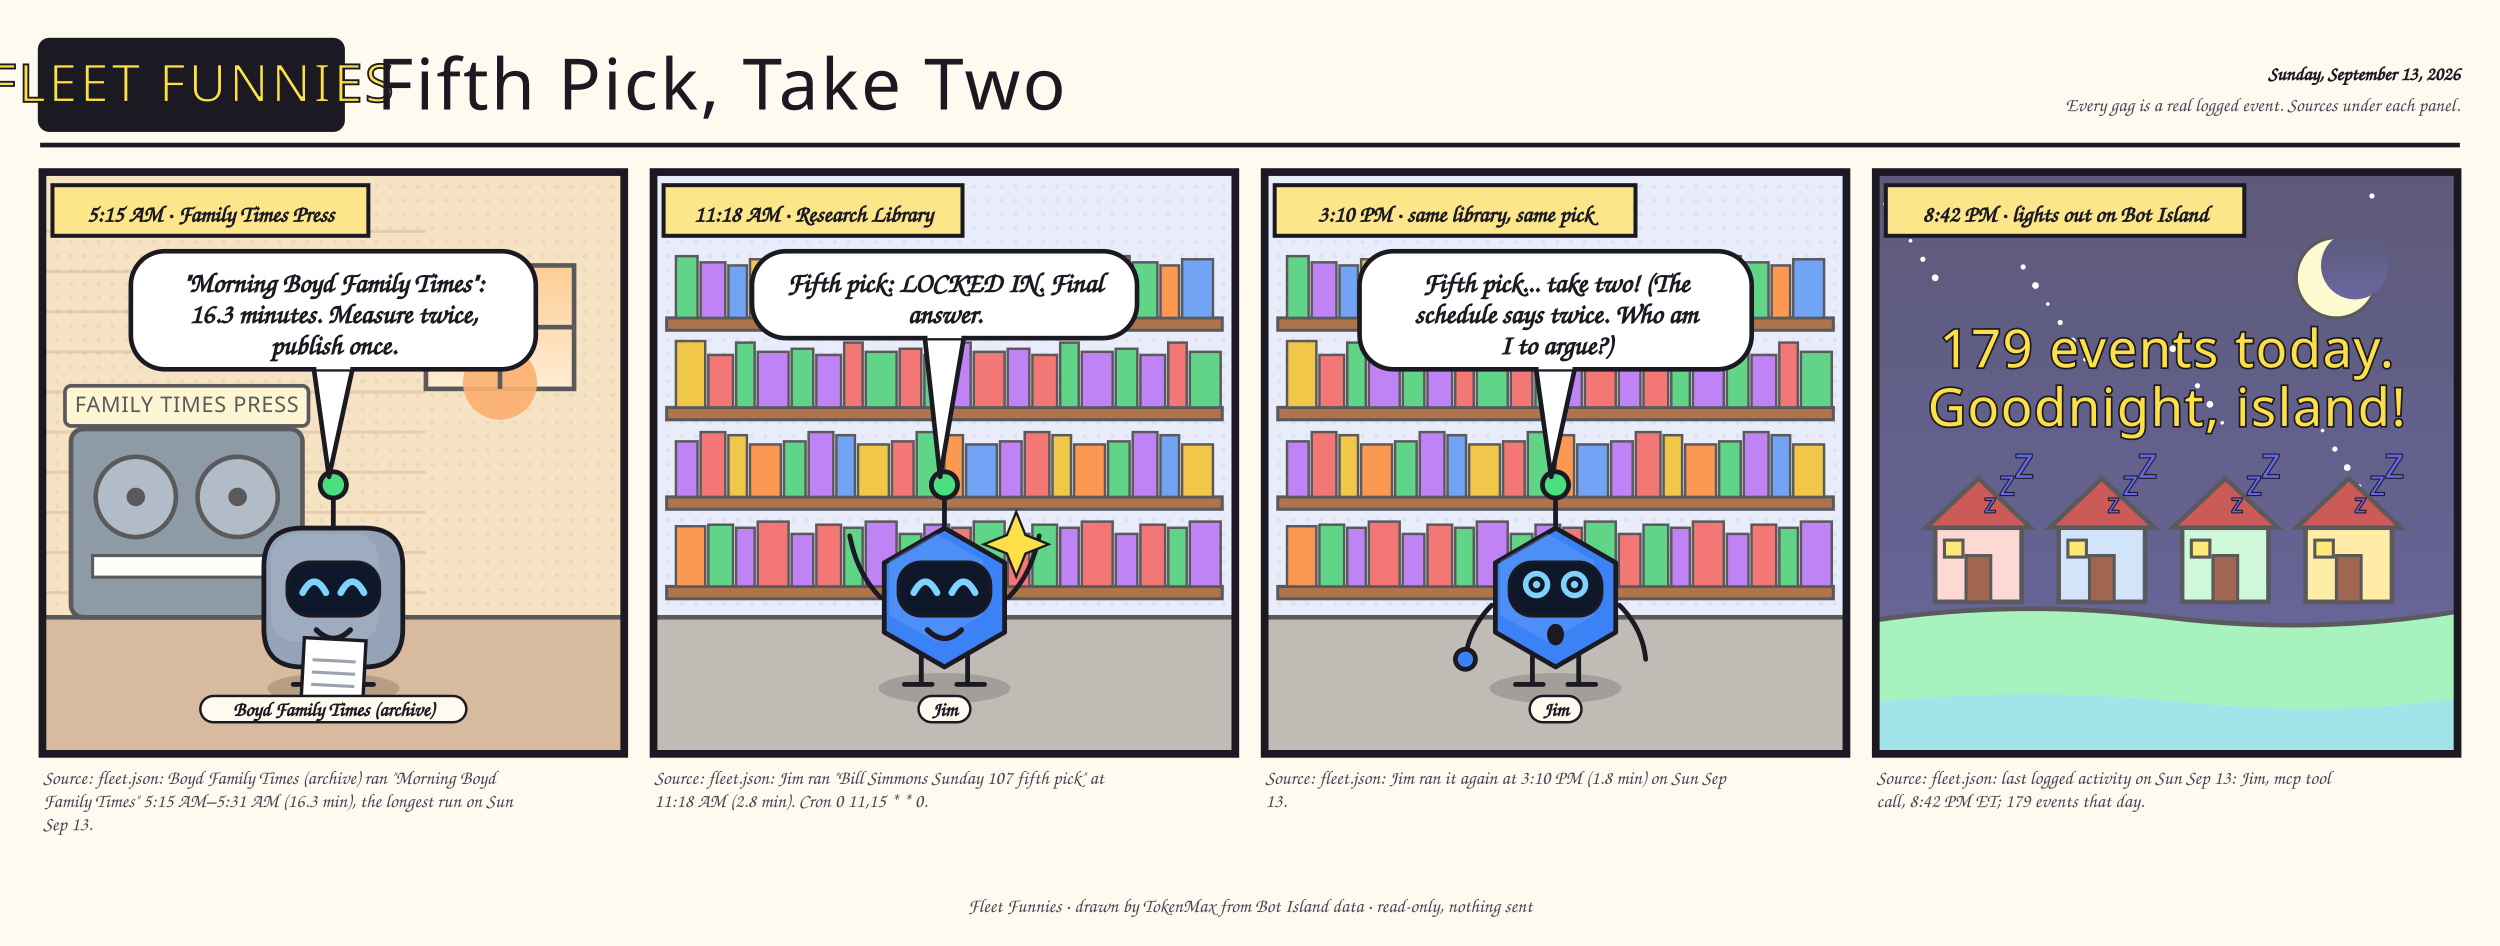
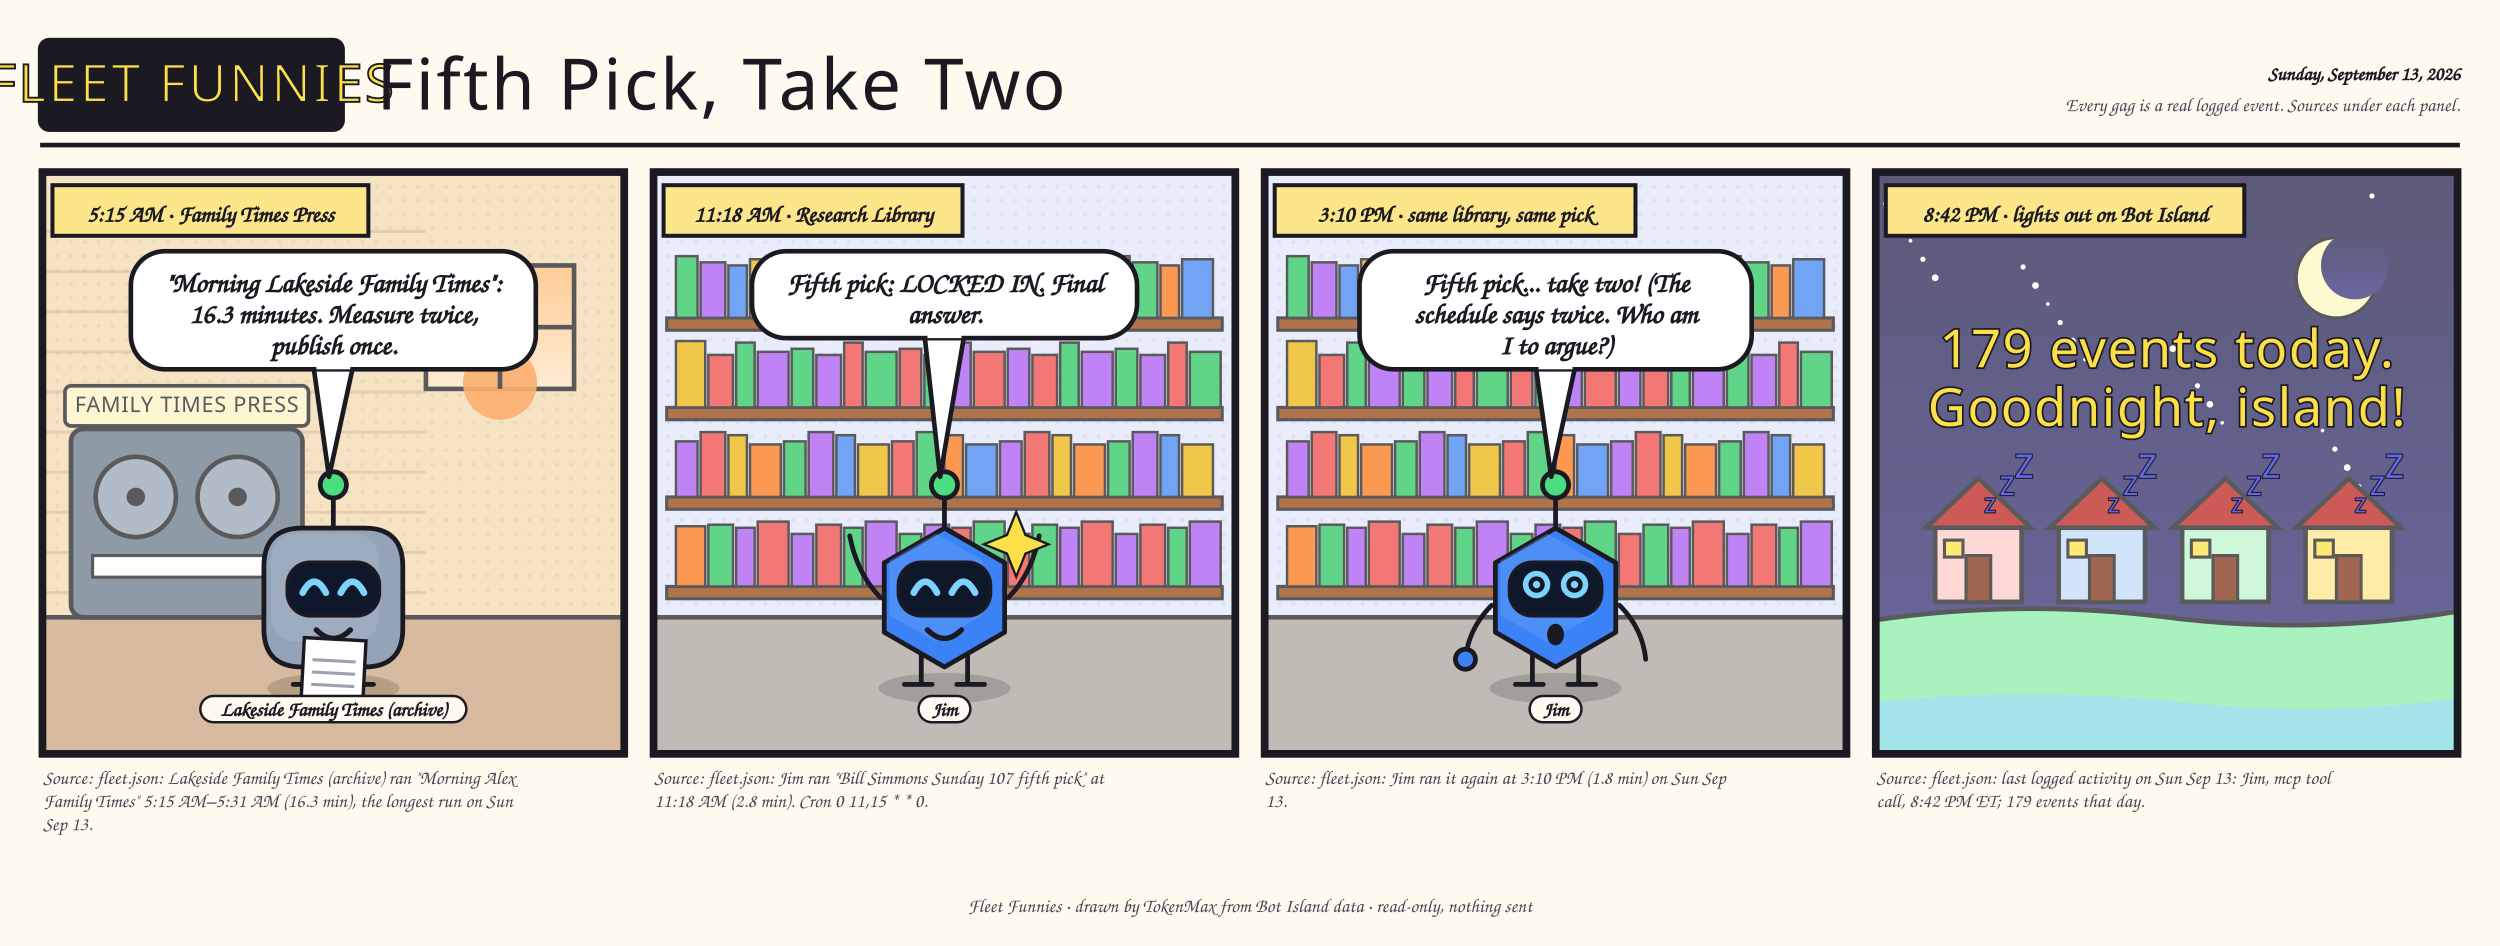
<svg xmlns="http://www.w3.org/2000/svg" width="1620" height="613" viewBox="0 0 1620 613" data-strip="daily-2026-09-13">
  <style>
.bub{font-family:'Comic Neue','Comic Sans MS',cursive;font-weight:700;fill:#1b1a22}
.cap{font-family:'Comic Neue','Comic Sans MS',cursive;font-weight:700;fill:#1b1a22}
.tag{font-family:'Comic Neue',cursive;font-weight:700;font-size:13px;fill:#1b1a22}
.tiny{font-family:'Comic Neue',cursive;font-weight:700;font-size:9px;fill:#1b1a22}
.sign{font-family:'Bangers','Impact',sans-serif;letter-spacing:.5px;fill:#1b1a22}
.chalk{font-family:'Comic Neue',cursive;font-weight:700;fill:#f0fdf4}
.sfx{font-family:'Bangers','Impact',sans-serif;stroke:#1b1a22;stroke-width:2.2px;paint-order:stroke;letter-spacing:1px}
.zzz{font-family:'Bangers','Impact',sans-serif;fill:#6366f1;stroke:#1b1a22;stroke-width:1.4px;paint-order:stroke}
.title{font-family:'Bangers','Impact',sans-serif;letter-spacing:1.5px}
.src{font-family:'Comic Neue',cursive;font-size:12.5px;fill:#4b4453}
.srcb{font-family:'Comic Neue',cursive;font-weight:700;font-size:12.5px;fill:#1b1a22}
</style>
  <rect width="1620" height="613" fill="#fffaf0" />
  <g transform="translate(26,26)">
    <rect width="196" height="58" rx="6" fill="#1b1a22" stroke="#1b1a22" stroke-width="3" />
    <text x="98.0" y="40" text-anchor="middle" class="title" font-size="34" fill="#fde047" stroke="#1b1a22" stroke-width="1.2">FLEET FUNNIES</text>
    <text x="218" y="45" class="title" font-size="46" fill="#1b1a22">Fifth Pick, Take Two</text>
    <text x="1568" y="26" text-anchor="end" class="srcb" font-size="15">Sunday, September 13, 2026</text>
    <text x="1568" y="46" text-anchor="end" class="src" font-size="12.5">Every gag is a real logged event. Sources under each panel.</text>
    <path d="M0,68 H1568" stroke="#1b1a22" stroke-width="3" />
  </g>
  <g transform="translate(26,110)" class="panel" data-panel="1">
    <defs>
      <linearGradient id="skydaily-2026-09-13-0" x1="0" y1="0" x2="0" y2="1">
        <stop offset="0" stop-color="#fdba74" />
        <stop offset="1" stop-color="#fde7c8" />
      </linearGradient>
      <clipPath id="clipdaily-2026-09-13-0">
        <rect width="380" height="380" />
      </clipPath>
    </defs>
    <g clip-path="url(#clipdaily-2026-09-13-0)">
      <rect width="380" height="380" fill="#f3d9b1" />
      <pattern id="dotsdaily-2026-09-13-0" width="9" height="9" patternUnits="userSpaceOnUse">
        <circle cx="2" cy="2" r="1.4" fill="rgba(0,0,0,.07)" />
      </pattern>
      <rect width="380" height="380" fill="url(#dotsdaily-2026-09-13-0)" />
      <rect y="290" width="380" height="90" fill="#c9a27e" />
      <path d="M0,290 H380" stroke="#1b1a22" stroke-width="3" />
      <rect x="250" y="62" width="96" height="80" fill="url(#skydaily-2026-09-13-0)" stroke="#1b1a22" stroke-width="3" />
      <circle cx="298.0" cy="138.0" r="24.0" fill="#fb923c" opacity=".9" />
      <path d="M298.0,62 V142 M250,102.0 H346" stroke="#1b1a22" stroke-width="3" />
      <path d="M0,40 H250" stroke="rgba(120,53,15,.18)" stroke-width="2" />
      <path d="M0,66 H250" stroke="rgba(120,53,15,.18)" stroke-width="2" />
      <path d="M0,92 H250" stroke="rgba(120,53,15,.18)" stroke-width="2" />
      <path d="M0,118 H250" stroke="rgba(120,53,15,.18)" stroke-width="2" />
      <path d="M0,144 H250" stroke="rgba(120,53,15,.18)" stroke-width="2" />
      <path d="M0,170 H250" stroke="rgba(120,53,15,.18)" stroke-width="2" />
      <path d="M0,196 H250" stroke="rgba(120,53,15,.18)" stroke-width="2" />
      <path d="M0,222 H250" stroke="rgba(120,53,15,.18)" stroke-width="2" />
      <path d="M0,248 H250" stroke="rgba(120,53,15,.18)" stroke-width="2" />
      <path d="M0,274 H250" stroke="rgba(120,53,15,.18)" stroke-width="2" />
      <rect x="20" y="168" width="150" height="122" rx="8" fill="#64748b" stroke="#1b1a22" stroke-width="3" />
      <circle cx="62" cy="212" r="26" fill="#94a3b8" stroke="#1b1a22" stroke-width="3" />
      <circle cx="128" cy="212" r="26" fill="#94a3b8" stroke="#1b1a22" stroke-width="3" />
      <circle cx="62" cy="212" r="6" fill="#1b1a22" />
      <circle cx="128" cy="212" r="6" fill="#1b1a22" />
      <rect x="34" y="250" width="122" height="14" fill="#fff" stroke="#1b1a22" stroke-width="2" />
      <g>
        <rect x="16.1" y="140" width="157.8" height="26" rx="4" fill="#fef3c7" stroke="#1b1a22" stroke-width="2.4" />
        <text x="95" y="157" text-anchor="middle" class="sign" font-size="14">FAMILY TIMES PRESS</text>
      </g>
      <rect width="380" height="380" fill="#fffaf0" opacity=".28" />
      <g transform="translate(190,334)">
        <ellipse cx="0" cy="2" rx="42.8" ry="9.9" fill="rgba(0,0,0,.16)" />
        <path d="M-15,-21.8 V-1 M15,-21.8 V-1" stroke="#1b1a22" stroke-width="3.1" stroke-linejoin="round" stroke-linecap="round" fill="none" />
        <path d="M-26,-0.5 H-8 M8,-0.5 H26" stroke="#1b1a22" stroke-width="3.1" stroke-linejoin="round" stroke-linecap="round" fill="none" />
        <path d="M-41.4,-51.8 q5,25 25,30 M41.4,-51.8 q-5,25 -25,30" stroke="#1b1a22" stroke-width="3.1" stroke-linejoin="round" stroke-linecap="round" fill="none" />
        <g transform="translate(0,-56.8)">
          <path d="M-20.2,-45 H20.2 Q45,-45 45,-20.2 V20.2 Q45,45 20.2,45 H-20.2 Q-45,45 -45,20.2 V-20.2 Q-45,-45 -20.2,-45Z" fill="#94a3b8" stroke="#1b1a22" stroke-width="3.1" stroke-linejoin="round" stroke-linecap="round" />
          <path d="M-15.8,-35.1 H15.8 Q35.1,-35.1 35.1,-15.8 V15.8 Q35.1,35.1 15.8,35.1 H-15.8 Q-35.1,35.1 -35.1,15.8 V-15.8 Q-35.1,-35.1 -15.8,-35.1Z" fill="#b1bccb" opacity=".35" transform="translate(-5.4,-6.3)" />
          <path d="M0,-45 V-67.5" stroke="#1b1a22" stroke-width="3.1" stroke-linejoin="round" stroke-linecap="round" />
          <circle cx="0" cy="-73" r="8.5" fill="#4ade80" stroke="#1b1a22" stroke-width="3.1" stroke-linejoin="round" stroke-linecap="round" />
          <rect x="-30" y="-23" width="60" height="35" rx="15" fill="#0f172a" stroke="#1b1a22" stroke-width="2" />
          <g transform="translate(0,-6)">
            <path d="M-19.9,2.9 Q-12.3,-11.4 -4.8,2.9" fill="none" stroke="#7dd3fc" stroke-width="4.3" stroke-linecap="round" />
            <path d="M4.8,2.9 Q12.3,-11.4 19.9,2.9" fill="none" stroke="#7dd3fc" stroke-width="4.3" stroke-linecap="round" />
          </g>
          <path d="M-11,21 Q0,32 11,21" fill="none" stroke="#1b1a22" stroke-width="3.5" stroke-linecap="round" />
        </g>
        <g transform="translate(0,-21.8)">
          <g transform="rotate(3 0 15)">
            <rect x="-20" y="-8" width="40" height="46" fill="#ffffff" stroke="#1b1a22" stroke-width="2.2" />
            <path d="M-14,6 H14" stroke="#9ca3af" stroke-width="2" />
            <path d="M-14,14 H14" stroke="#9ca3af" stroke-width="2" />
            <path d="M-14,22 H14" stroke="#9ca3af" stroke-width="2" />
          </g>
        </g>
      </g>
      <g>
        <rect x="103.8" y="341" width="172.4" height="17" rx="8.5" fill="#fffaf0" stroke="#1b1a22" stroke-width="1.6" />
-         <text x="190" y="354" text-anchor="middle" class="tag">Boyd Family Times (archive)</text>
+         <text x="190" y="354" text-anchor="middle" class="tag">Lakeside Family Times (archive)</text>
      </g>
      <rect x="8" y="10" width="204.7" height="32.8" fill="#fde68a" stroke="#1b1a22" stroke-width="2.6" />
      <text x="110.3" y="33.8" text-anchor="middle" class="cap" font-size="15">5:15 AM · Family Times Press</text>
      <path d="M177,126.3 L187.2,199 L203,126.3" fill="#ffffff" stroke="#1b1a22" stroke-width="3" stroke-linejoin="round" />
      <rect x="58.8" y="52.8" width="262.4" height="76.5" rx="22" fill="#ffffff" stroke="#1b1a22" stroke-width="3" />
      <path d="M179,127.3 H201" stroke="#ffffff" stroke-width="4" />
-       <text x="190" y="79.4" text-anchor="middle" class="bub" font-size="18">"Morning Boyd Family Times":</text>
+       <text x="190" y="79.4" text-anchor="middle" class="bub" font-size="18">"Morning Lakeside Family Times":</text>
      <text x="190" y="99.5" text-anchor="middle" class="bub" font-size="18">16.3 minutes. Measure twice,</text>
      <text x="190" y="119.7" text-anchor="middle" class="bub" font-size="18">publish once.</text>
    </g>
    <rect x="1.5" y="1.5" width="377" height="377" fill="none" stroke="#1b1a22" stroke-width="5" />
-     <text x="2" y="398" class="src">Source: fleet.json: Boyd Family Times (archive) ran "Morning Boyd</text>
+     <text x="2" y="398" class="src">Source: fleet.json: Lakeside Family Times (archive) ran "Morning Alex</text>
    <text x="2" y="413" class="src">Family Times" 5:15 AM–5:31 AM (16.3 min), the longest run on Sun</text>
    <text x="2" y="428" class="src">Sep 13.</text>
  </g>
  <g transform="translate(422,110)" class="panel" data-panel="2">
    <defs>
      <linearGradient id="skydaily-2026-09-13-1" x1="0" y1="0" x2="0" y2="1">
        <stop offset="0" stop-color="#7dd3fc" />
        <stop offset="1" stop-color="#e0f2fe" />
      </linearGradient>
      <clipPath id="clipdaily-2026-09-13-1">
        <rect width="380" height="380" />
      </clipPath>
    </defs>
    <g clip-path="url(#clipdaily-2026-09-13-1)">
      <rect width="380" height="380" fill="#e0e7ff" />
      <pattern id="dotsdaily-2026-09-13-1" width="9" height="9" patternUnits="userSpaceOnUse">
        <circle cx="2" cy="2" r="1.4" fill="rgba(0,0,0,.07)" />
      </pattern>
      <rect width="380" height="380" fill="url(#dotsdaily-2026-09-13-1)" />
      <rect y="290" width="380" height="90" fill="#a8a29e" />
      <path d="M0,290 H380" stroke="#1b1a22" stroke-width="3" />
      <rect x="10" y="96" width="360" height="8" fill="#92400e" stroke="#1b1a22" stroke-width="2" />
      <rect x="16" y="56" width="14" height="40" fill="#22c55e" stroke="#1b1a22" stroke-width="1.6" />
      <rect x="32" y="60" width="16" height="36" fill="#a855f7" stroke="#1b1a22" stroke-width="1.6" />
      <rect x="50" y="62" width="12" height="34" fill="#3b82f6" stroke="#1b1a22" stroke-width="1.6" />
      <rect x="64" y="58" width="20" height="38" fill="#eab308" stroke="#1b1a22" stroke-width="1.6" />
      <rect x="86" y="56" width="14" height="40" fill="#ef4444" stroke="#1b1a22" stroke-width="1.6" />
      <rect x="102" y="60" width="16" height="36" fill="#22c55e" stroke="#1b1a22" stroke-width="1.6" />
      <rect x="120" y="62" width="12" height="34" fill="#f97316" stroke="#1b1a22" stroke-width="1.6" />
      <rect x="134" y="58" width="20" height="38" fill="#3b82f6" stroke="#1b1a22" stroke-width="1.6" />
      <rect x="156" y="56" width="14" height="40" fill="#a855f7" stroke="#1b1a22" stroke-width="1.6" />
      <rect x="172" y="60" width="16" height="36" fill="#ef4444" stroke="#1b1a22" stroke-width="1.6" />
      <rect x="190" y="62" width="12" height="34" fill="#eab308" stroke="#1b1a22" stroke-width="1.6" />
      <rect x="204" y="58" width="20" height="38" fill="#f97316" stroke="#1b1a22" stroke-width="1.6" />
      <rect x="226" y="56" width="14" height="40" fill="#22c55e" stroke="#1b1a22" stroke-width="1.6" />
      <rect x="242" y="60" width="16" height="36" fill="#a855f7" stroke="#1b1a22" stroke-width="1.6" />
      <rect x="260" y="62" width="12" height="34" fill="#3b82f6" stroke="#1b1a22" stroke-width="1.6" />
      <rect x="274" y="58" width="20" height="38" fill="#eab308" stroke="#1b1a22" stroke-width="1.6" />
      <rect x="296" y="56" width="14" height="40" fill="#ef4444" stroke="#1b1a22" stroke-width="1.6" />
      <rect x="312" y="60" width="16" height="36" fill="#22c55e" stroke="#1b1a22" stroke-width="1.6" />
      <rect x="330" y="62" width="12" height="34" fill="#f97316" stroke="#1b1a22" stroke-width="1.6" />
      <rect x="344" y="58" width="20" height="38" fill="#3b82f6" stroke="#1b1a22" stroke-width="1.6" />
      <rect x="10" y="154" width="360" height="8" fill="#92400e" stroke="#1b1a22" stroke-width="2" />
      <rect x="16" y="111" width="19" height="43" fill="#eab308" stroke="#1b1a22" stroke-width="1.6" />
      <rect x="37" y="120" width="16" height="34" fill="#ef4444" stroke="#1b1a22" stroke-width="1.6" />
      <rect x="55" y="112" width="12" height="42" fill="#22c55e" stroke="#1b1a22" stroke-width="1.6" />
      <rect x="69" y="118" width="20" height="36" fill="#a855f7" stroke="#1b1a22" stroke-width="1.6" />
      <rect x="91" y="116" width="14" height="38" fill="#22c55e" stroke="#1b1a22" stroke-width="1.6" />
      <rect x="107" y="120" width="16" height="34" fill="#a855f7" stroke="#1b1a22" stroke-width="1.6" />
      <rect x="125" y="112" width="12" height="42" fill="#ef4444" stroke="#1b1a22" stroke-width="1.6" />
      <rect x="139" y="118" width="20" height="36" fill="#22c55e" stroke="#1b1a22" stroke-width="1.6" />
      <rect x="161" y="116" width="14" height="38" fill="#ef4444" stroke="#1b1a22" stroke-width="1.6" />
      <rect x="177" y="120" width="16" height="34" fill="#22c55e" stroke="#1b1a22" stroke-width="1.6" />
      <rect x="195" y="112" width="12" height="42" fill="#a855f7" stroke="#1b1a22" stroke-width="1.6" />
      <rect x="209" y="118" width="20" height="36" fill="#ef4444" stroke="#1b1a22" stroke-width="1.6" />
      <rect x="231" y="116" width="14" height="38" fill="#a855f7" stroke="#1b1a22" stroke-width="1.6" />
      <rect x="247" y="120" width="16" height="34" fill="#ef4444" stroke="#1b1a22" stroke-width="1.6" />
      <rect x="265" y="112" width="12" height="42" fill="#22c55e" stroke="#1b1a22" stroke-width="1.6" />
      <rect x="279" y="118" width="20" height="36" fill="#a855f7" stroke="#1b1a22" stroke-width="1.6" />
      <rect x="301" y="116" width="14" height="38" fill="#22c55e" stroke="#1b1a22" stroke-width="1.6" />
      <rect x="317" y="120" width="16" height="34" fill="#a855f7" stroke="#1b1a22" stroke-width="1.6" />
      <rect x="335" y="112" width="12" height="42" fill="#ef4444" stroke="#1b1a22" stroke-width="1.6" />
      <rect x="349" y="118" width="20" height="36" fill="#22c55e" stroke="#1b1a22" stroke-width="1.6" />
      <rect x="10" y="212" width="360" height="8" fill="#92400e" stroke="#1b1a22" stroke-width="2" />
      <rect x="16" y="176" width="14" height="36" fill="#a855f7" stroke="#1b1a22" stroke-width="1.6" />
      <rect x="32" y="170" width="16" height="42" fill="#ef4444" stroke="#1b1a22" stroke-width="1.6" />
      <rect x="50" y="172" width="12" height="40" fill="#eab308" stroke="#1b1a22" stroke-width="1.6" />
      <rect x="64" y="178" width="20" height="34" fill="#f97316" stroke="#1b1a22" stroke-width="1.6" />
      <rect x="86" y="176" width="14" height="36" fill="#22c55e" stroke="#1b1a22" stroke-width="1.6" />
      <rect x="102" y="170" width="16" height="42" fill="#a855f7" stroke="#1b1a22" stroke-width="1.6" />
      <rect x="120" y="172" width="12" height="40" fill="#3b82f6" stroke="#1b1a22" stroke-width="1.6" />
      <rect x="134" y="178" width="20" height="34" fill="#eab308" stroke="#1b1a22" stroke-width="1.6" />
      <rect x="156" y="176" width="14" height="36" fill="#ef4444" stroke="#1b1a22" stroke-width="1.6" />
      <rect x="172" y="170" width="16" height="42" fill="#22c55e" stroke="#1b1a22" stroke-width="1.6" />
      <rect x="190" y="172" width="12" height="40" fill="#f97316" stroke="#1b1a22" stroke-width="1.6" />
      <rect x="204" y="178" width="20" height="34" fill="#3b82f6" stroke="#1b1a22" stroke-width="1.6" />
      <rect x="226" y="176" width="14" height="36" fill="#a855f7" stroke="#1b1a22" stroke-width="1.6" />
      <rect x="242" y="170" width="16" height="42" fill="#ef4444" stroke="#1b1a22" stroke-width="1.6" />
      <rect x="260" y="172" width="12" height="40" fill="#eab308" stroke="#1b1a22" stroke-width="1.6" />
      <rect x="274" y="178" width="20" height="34" fill="#f97316" stroke="#1b1a22" stroke-width="1.6" />
      <rect x="296" y="176" width="14" height="36" fill="#22c55e" stroke="#1b1a22" stroke-width="1.6" />
      <rect x="312" y="170" width="16" height="42" fill="#a855f7" stroke="#1b1a22" stroke-width="1.6" />
      <rect x="330" y="172" width="12" height="40" fill="#3b82f6" stroke="#1b1a22" stroke-width="1.6" />
      <rect x="344" y="178" width="20" height="34" fill="#eab308" stroke="#1b1a22" stroke-width="1.6" />
      <rect x="10" y="270" width="360" height="8" fill="#92400e" stroke="#1b1a22" stroke-width="2" />
      <rect x="16" y="231" width="19" height="39" fill="#f97316" stroke="#1b1a22" stroke-width="1.6" />
      <rect x="37" y="230" width="16" height="40" fill="#22c55e" stroke="#1b1a22" stroke-width="1.6" />
      <rect x="55" y="232" width="12" height="38" fill="#a855f7" stroke="#1b1a22" stroke-width="1.6" />
      <rect x="69" y="228" width="20" height="42" fill="#ef4444" stroke="#1b1a22" stroke-width="1.6" />
      <rect x="91" y="236" width="14" height="34" fill="#a855f7" stroke="#1b1a22" stroke-width="1.6" />
      <rect x="107" y="230" width="16" height="40" fill="#ef4444" stroke="#1b1a22" stroke-width="1.6" />
      <rect x="125" y="232" width="12" height="38" fill="#22c55e" stroke="#1b1a22" stroke-width="1.6" />
      <rect x="139" y="228" width="20" height="42" fill="#a855f7" stroke="#1b1a22" stroke-width="1.6" />
      <rect x="161" y="236" width="14" height="34" fill="#22c55e" stroke="#1b1a22" stroke-width="1.6" />
      <rect x="177" y="230" width="16" height="40" fill="#a855f7" stroke="#1b1a22" stroke-width="1.6" />
      <rect x="195" y="232" width="12" height="38" fill="#ef4444" stroke="#1b1a22" stroke-width="1.6" />
      <rect x="209" y="228" width="20" height="42" fill="#22c55e" stroke="#1b1a22" stroke-width="1.6" />
      <rect x="231" y="236" width="14" height="34" fill="#ef4444" stroke="#1b1a22" stroke-width="1.6" />
      <rect x="247" y="230" width="16" height="40" fill="#22c55e" stroke="#1b1a22" stroke-width="1.6" />
      <rect x="265" y="232" width="12" height="38" fill="#a855f7" stroke="#1b1a22" stroke-width="1.6" />
      <rect x="279" y="228" width="20" height="42" fill="#ef4444" stroke="#1b1a22" stroke-width="1.6" />
      <rect x="301" y="236" width="14" height="34" fill="#a855f7" stroke="#1b1a22" stroke-width="1.6" />
      <rect x="317" y="230" width="16" height="40" fill="#ef4444" stroke="#1b1a22" stroke-width="1.6" />
      <rect x="335" y="232" width="12" height="38" fill="#22c55e" stroke="#1b1a22" stroke-width="1.6" />
      <rect x="349" y="228" width="20" height="42" fill="#a855f7" stroke="#1b1a22" stroke-width="1.6" />
      <rect width="380" height="380" fill="#fffaf0" opacity=".28" />
      <g transform="translate(190,334)">
        <ellipse cx="0" cy="2" rx="42.8" ry="9.9" fill="rgba(0,0,0,.16)" />
        <path d="M-15,-21.8 V-1 M15,-21.8 V-1" stroke="#1b1a22" stroke-width="3.1" stroke-linejoin="round" stroke-linecap="round" fill="none" />
        <path d="M-26,-0.5 H-8 M8,-0.5 H26" stroke="#1b1a22" stroke-width="3.1" stroke-linejoin="round" stroke-linecap="round" fill="none" />
        <path d="M-41.4,-56.8 q-15,-15 -20,-40 M41.4,-56.8 q15,-15 20,-40" stroke="#1b1a22" stroke-width="3.1" stroke-linejoin="round" stroke-linecap="round" fill="none" />
        <g transform="translate(0,-56.8)">
          <path d="M39,22.5 L0,45 L-39,22.5 L-39,-22.5 L-0,-45 L39,-22.5Z" fill="#3b82f6" stroke="#1b1a22" stroke-width="3.1" stroke-linejoin="round" stroke-linecap="round" />
          <path d="M30.4,17.5 L0,35.1 L-30.4,17.6 L-30.4,-17.5 L-0,-35.1 L30.4,-17.5Z" fill="#71a5f8" opacity=".35" transform="translate(-5.4,-6.3)" />
          <path d="M0,-45 V-67.5" stroke="#1b1a22" stroke-width="3.1" stroke-linejoin="round" stroke-linecap="round" />
          <circle cx="0" cy="-73" r="8.5" fill="#4ade80" stroke="#1b1a22" stroke-width="3.1" stroke-linejoin="round" stroke-linecap="round" />
          <rect x="-30" y="-23" width="60" height="35" rx="15" fill="#0f172a" stroke="#1b1a22" stroke-width="2" />
          <g transform="translate(0,-6)">
            <path d="M-19.9,2.9 Q-12.3,-11.4 -4.8,2.9" fill="none" stroke="#7dd3fc" stroke-width="4.3" stroke-linecap="round" />
            <path d="M4.8,2.9 Q12.3,-11.4 19.9,2.9" fill="none" stroke="#7dd3fc" stroke-width="4.3" stroke-linecap="round" />
          </g>
          <path d="M-11,21 Q0,32 11,21" fill="none" stroke="#1b1a22" stroke-width="3.5" stroke-linecap="round" />
          <path d="M40.5,-40.5 l6,-15 l6,15 l15,6 l-15,6 l-6,15 l-6,-15 l-15,-6z" fill="#fde047" stroke="#1b1a22" stroke-width="1.5" />
        </g>
      </g>
      <g>
        <rect x="173.2" y="341" width="33.6" height="17" rx="8.5" fill="#fffaf0" stroke="#1b1a22" stroke-width="1.6" />
        <text x="190" y="354" text-anchor="middle" class="tag">Jim</text>
      </g>
      <rect x="8" y="10" width="193.7" height="32.8" fill="#fde68a" stroke="#1b1a22" stroke-width="2.6" />
      <text x="104.9" y="33.8" text-anchor="middle" class="cap" font-size="15">11:18 AM · Research Library</text>
      <path d="M177,106.1 L187.2,199 L203,106.1" fill="#ffffff" stroke="#1b1a22" stroke-width="3" stroke-linejoin="round" />
      <rect x="65.3" y="52.8" width="249.5" height="56.3" rx="22" fill="#ffffff" stroke="#1b1a22" stroke-width="3" />
      <path d="M179,107.1 H201" stroke="#ffffff" stroke-width="4" />
      <text x="190" y="79.4" text-anchor="middle" class="bub" font-size="18">Fifth pick: LOCKED IN. Final</text>
      <text x="190" y="99.5" text-anchor="middle" class="bub" font-size="18">answer.</text>
    </g>
    <rect x="1.5" y="1.5" width="377" height="377" fill="none" stroke="#1b1a22" stroke-width="5" />
    <text x="2" y="398" class="src">Source: fleet.json: Jim ran "Bill Simmons Sunday 107 fifth pick" at</text>
    <text x="2" y="413" class="src">11:18 AM (2.8 min). Cron 0 11,15 * * 0.</text>
  </g>
  <g transform="translate(818,110)" class="panel" data-panel="3">
    <defs>
      <linearGradient id="skydaily-2026-09-13-2" x1="0" y1="0" x2="0" y2="1">
        <stop offset="0" stop-color="#7dd3fc" />
        <stop offset="1" stop-color="#e0f2fe" />
      </linearGradient>
      <clipPath id="clipdaily-2026-09-13-2">
        <rect width="380" height="380" />
      </clipPath>
    </defs>
    <g clip-path="url(#clipdaily-2026-09-13-2)">
      <rect width="380" height="380" fill="#e0e7ff" />
      <pattern id="dotsdaily-2026-09-13-2" width="9" height="9" patternUnits="userSpaceOnUse">
        <circle cx="2" cy="2" r="1.4" fill="rgba(0,0,0,.07)" />
      </pattern>
      <rect width="380" height="380" fill="url(#dotsdaily-2026-09-13-2)" />
      <rect y="290" width="380" height="90" fill="#a8a29e" />
      <path d="M0,290 H380" stroke="#1b1a22" stroke-width="3" />
      <rect x="10" y="96" width="360" height="8" fill="#92400e" stroke="#1b1a22" stroke-width="2" />
      <rect x="16" y="56" width="14" height="40" fill="#22c55e" stroke="#1b1a22" stroke-width="1.6" />
      <rect x="32" y="60" width="16" height="36" fill="#a855f7" stroke="#1b1a22" stroke-width="1.6" />
      <rect x="50" y="62" width="12" height="34" fill="#3b82f6" stroke="#1b1a22" stroke-width="1.6" />
      <rect x="64" y="58" width="20" height="38" fill="#eab308" stroke="#1b1a22" stroke-width="1.6" />
      <rect x="86" y="56" width="14" height="40" fill="#ef4444" stroke="#1b1a22" stroke-width="1.6" />
      <rect x="102" y="60" width="16" height="36" fill="#22c55e" stroke="#1b1a22" stroke-width="1.6" />
      <rect x="120" y="62" width="12" height="34" fill="#f97316" stroke="#1b1a22" stroke-width="1.6" />
      <rect x="134" y="58" width="20" height="38" fill="#3b82f6" stroke="#1b1a22" stroke-width="1.6" />
      <rect x="156" y="56" width="14" height="40" fill="#a855f7" stroke="#1b1a22" stroke-width="1.6" />
      <rect x="172" y="60" width="16" height="36" fill="#ef4444" stroke="#1b1a22" stroke-width="1.6" />
      <rect x="190" y="62" width="12" height="34" fill="#eab308" stroke="#1b1a22" stroke-width="1.6" />
      <rect x="204" y="58" width="20" height="38" fill="#f97316" stroke="#1b1a22" stroke-width="1.6" />
      <rect x="226" y="56" width="14" height="40" fill="#22c55e" stroke="#1b1a22" stroke-width="1.6" />
      <rect x="242" y="60" width="16" height="36" fill="#a855f7" stroke="#1b1a22" stroke-width="1.6" />
      <rect x="260" y="62" width="12" height="34" fill="#3b82f6" stroke="#1b1a22" stroke-width="1.6" />
      <rect x="274" y="58" width="20" height="38" fill="#eab308" stroke="#1b1a22" stroke-width="1.6" />
      <rect x="296" y="56" width="14" height="40" fill="#ef4444" stroke="#1b1a22" stroke-width="1.6" />
      <rect x="312" y="60" width="16" height="36" fill="#22c55e" stroke="#1b1a22" stroke-width="1.6" />
      <rect x="330" y="62" width="12" height="34" fill="#f97316" stroke="#1b1a22" stroke-width="1.6" />
      <rect x="344" y="58" width="20" height="38" fill="#3b82f6" stroke="#1b1a22" stroke-width="1.6" />
      <rect x="10" y="154" width="360" height="8" fill="#92400e" stroke="#1b1a22" stroke-width="2" />
      <rect x="16" y="111" width="19" height="43" fill="#eab308" stroke="#1b1a22" stroke-width="1.6" />
      <rect x="37" y="120" width="16" height="34" fill="#ef4444" stroke="#1b1a22" stroke-width="1.6" />
      <rect x="55" y="112" width="12" height="42" fill="#22c55e" stroke="#1b1a22" stroke-width="1.6" />
      <rect x="69" y="118" width="20" height="36" fill="#a855f7" stroke="#1b1a22" stroke-width="1.6" />
      <rect x="91" y="116" width="14" height="38" fill="#22c55e" stroke="#1b1a22" stroke-width="1.6" />
      <rect x="107" y="120" width="16" height="34" fill="#a855f7" stroke="#1b1a22" stroke-width="1.6" />
      <rect x="125" y="112" width="12" height="42" fill="#ef4444" stroke="#1b1a22" stroke-width="1.6" />
      <rect x="139" y="118" width="20" height="36" fill="#22c55e" stroke="#1b1a22" stroke-width="1.6" />
      <rect x="161" y="116" width="14" height="38" fill="#ef4444" stroke="#1b1a22" stroke-width="1.6" />
      <rect x="177" y="120" width="16" height="34" fill="#22c55e" stroke="#1b1a22" stroke-width="1.6" />
      <rect x="195" y="112" width="12" height="42" fill="#a855f7" stroke="#1b1a22" stroke-width="1.6" />
      <rect x="209" y="118" width="20" height="36" fill="#ef4444" stroke="#1b1a22" stroke-width="1.6" />
      <rect x="231" y="116" width="14" height="38" fill="#a855f7" stroke="#1b1a22" stroke-width="1.6" />
      <rect x="247" y="120" width="16" height="34" fill="#ef4444" stroke="#1b1a22" stroke-width="1.6" />
      <rect x="265" y="112" width="12" height="42" fill="#22c55e" stroke="#1b1a22" stroke-width="1.6" />
      <rect x="279" y="118" width="20" height="36" fill="#a855f7" stroke="#1b1a22" stroke-width="1.6" />
      <rect x="301" y="116" width="14" height="38" fill="#22c55e" stroke="#1b1a22" stroke-width="1.6" />
      <rect x="317" y="120" width="16" height="34" fill="#a855f7" stroke="#1b1a22" stroke-width="1.6" />
      <rect x="335" y="112" width="12" height="42" fill="#ef4444" stroke="#1b1a22" stroke-width="1.6" />
      <rect x="349" y="118" width="20" height="36" fill="#22c55e" stroke="#1b1a22" stroke-width="1.6" />
      <rect x="10" y="212" width="360" height="8" fill="#92400e" stroke="#1b1a22" stroke-width="2" />
      <rect x="16" y="176" width="14" height="36" fill="#a855f7" stroke="#1b1a22" stroke-width="1.6" />
      <rect x="32" y="170" width="16" height="42" fill="#ef4444" stroke="#1b1a22" stroke-width="1.6" />
      <rect x="50" y="172" width="12" height="40" fill="#eab308" stroke="#1b1a22" stroke-width="1.6" />
      <rect x="64" y="178" width="20" height="34" fill="#f97316" stroke="#1b1a22" stroke-width="1.6" />
      <rect x="86" y="176" width="14" height="36" fill="#22c55e" stroke="#1b1a22" stroke-width="1.6" />
      <rect x="102" y="170" width="16" height="42" fill="#a855f7" stroke="#1b1a22" stroke-width="1.6" />
      <rect x="120" y="172" width="12" height="40" fill="#3b82f6" stroke="#1b1a22" stroke-width="1.6" />
      <rect x="134" y="178" width="20" height="34" fill="#eab308" stroke="#1b1a22" stroke-width="1.6" />
      <rect x="156" y="176" width="14" height="36" fill="#ef4444" stroke="#1b1a22" stroke-width="1.6" />
      <rect x="172" y="170" width="16" height="42" fill="#22c55e" stroke="#1b1a22" stroke-width="1.6" />
      <rect x="190" y="172" width="12" height="40" fill="#f97316" stroke="#1b1a22" stroke-width="1.6" />
      <rect x="204" y="178" width="20" height="34" fill="#3b82f6" stroke="#1b1a22" stroke-width="1.6" />
      <rect x="226" y="176" width="14" height="36" fill="#a855f7" stroke="#1b1a22" stroke-width="1.6" />
      <rect x="242" y="170" width="16" height="42" fill="#ef4444" stroke="#1b1a22" stroke-width="1.6" />
      <rect x="260" y="172" width="12" height="40" fill="#eab308" stroke="#1b1a22" stroke-width="1.6" />
      <rect x="274" y="178" width="20" height="34" fill="#f97316" stroke="#1b1a22" stroke-width="1.6" />
      <rect x="296" y="176" width="14" height="36" fill="#22c55e" stroke="#1b1a22" stroke-width="1.6" />
      <rect x="312" y="170" width="16" height="42" fill="#a855f7" stroke="#1b1a22" stroke-width="1.6" />
      <rect x="330" y="172" width="12" height="40" fill="#3b82f6" stroke="#1b1a22" stroke-width="1.6" />
      <rect x="344" y="178" width="20" height="34" fill="#eab308" stroke="#1b1a22" stroke-width="1.6" />
      <rect x="10" y="270" width="360" height="8" fill="#92400e" stroke="#1b1a22" stroke-width="2" />
      <rect x="16" y="231" width="19" height="39" fill="#f97316" stroke="#1b1a22" stroke-width="1.6" />
      <rect x="37" y="230" width="16" height="40" fill="#22c55e" stroke="#1b1a22" stroke-width="1.6" />
      <rect x="55" y="232" width="12" height="38" fill="#a855f7" stroke="#1b1a22" stroke-width="1.6" />
      <rect x="69" y="228" width="20" height="42" fill="#ef4444" stroke="#1b1a22" stroke-width="1.6" />
      <rect x="91" y="236" width="14" height="34" fill="#a855f7" stroke="#1b1a22" stroke-width="1.6" />
      <rect x="107" y="230" width="16" height="40" fill="#ef4444" stroke="#1b1a22" stroke-width="1.6" />
      <rect x="125" y="232" width="12" height="38" fill="#22c55e" stroke="#1b1a22" stroke-width="1.6" />
      <rect x="139" y="228" width="20" height="42" fill="#a855f7" stroke="#1b1a22" stroke-width="1.6" />
      <rect x="161" y="236" width="14" height="34" fill="#22c55e" stroke="#1b1a22" stroke-width="1.6" />
      <rect x="177" y="230" width="16" height="40" fill="#a855f7" stroke="#1b1a22" stroke-width="1.6" />
      <rect x="195" y="232" width="12" height="38" fill="#ef4444" stroke="#1b1a22" stroke-width="1.6" />
      <rect x="209" y="228" width="20" height="42" fill="#22c55e" stroke="#1b1a22" stroke-width="1.6" />
      <rect x="231" y="236" width="14" height="34" fill="#ef4444" stroke="#1b1a22" stroke-width="1.6" />
      <rect x="247" y="230" width="16" height="40" fill="#22c55e" stroke="#1b1a22" stroke-width="1.6" />
      <rect x="265" y="232" width="12" height="38" fill="#a855f7" stroke="#1b1a22" stroke-width="1.6" />
      <rect x="279" y="228" width="20" height="42" fill="#ef4444" stroke="#1b1a22" stroke-width="1.6" />
      <rect x="301" y="236" width="14" height="34" fill="#a855f7" stroke="#1b1a22" stroke-width="1.6" />
      <rect x="317" y="230" width="16" height="40" fill="#ef4444" stroke="#1b1a22" stroke-width="1.6" />
      <rect x="335" y="232" width="12" height="38" fill="#22c55e" stroke="#1b1a22" stroke-width="1.6" />
      <rect x="349" y="228" width="20" height="42" fill="#a855f7" stroke="#1b1a22" stroke-width="1.6" />
      <rect width="380" height="380" fill="#fffaf0" opacity=".28" />
      <g transform="translate(190,334)">
        <ellipse cx="0" cy="2" rx="42.8" ry="9.9" fill="rgba(0,0,0,.16)" />
        <path d="M-15,-21.8 V-1 M15,-21.8 V-1" stroke="#1b1a22" stroke-width="3.1" stroke-linejoin="round" stroke-linecap="round" fill="none" />
        <path d="M-26,-0.5 H-8 M8,-0.5 H26" stroke="#1b1a22" stroke-width="3.1" stroke-linejoin="round" stroke-linecap="round" fill="none" />
        <path d="M-41.4,-51.8 q-15,15 -17,35 M41.4,-51.8 q15,15 17,35" stroke="#1b1a22" stroke-width="3.1" stroke-linejoin="round" stroke-linecap="round" fill="none" />
        <circle cx="-58.4" cy="-16.8" r="6.5" fill="#3b82f6" stroke="#1b1a22" stroke-width="3.1" stroke-linejoin="round" stroke-linecap="round" />
        <g transform="translate(0,-56.8)">
          <path d="M39,22.5 L0,45 L-39,22.5 L-39,-22.5 L-0,-45 L39,-22.5Z" fill="#3b82f6" stroke="#1b1a22" stroke-width="3.1" stroke-linejoin="round" stroke-linecap="round" />
          <path d="M30.4,17.5 L0,35.1 L-30.4,17.6 L-30.4,-17.5 L-0,-35.1 L30.4,-17.5Z" fill="#71a5f8" opacity=".35" transform="translate(-5.4,-6.3)" />
          <path d="M0,-45 V-67.5" stroke="#1b1a22" stroke-width="3.1" stroke-linejoin="round" stroke-linecap="round" />
          <circle cx="0" cy="-73" r="8.5" fill="#4ade80" stroke="#1b1a22" stroke-width="3.1" stroke-linejoin="round" stroke-linecap="round" />
          <rect x="-30" y="-23" width="60" height="35" rx="15" fill="#0f172a" stroke="#1b1a22" stroke-width="2" />
          <g transform="translate(0,-6)">
            <circle cx="-12.3" cy="-2.4" r="7.1" fill="none" stroke="#7dd3fc" stroke-width="3.6" />
            <circle cx="-12.3" cy="-2.4" r="2.4" fill="#7dd3fc" />
            <circle cx="12.3" cy="-2.4" r="7.1" fill="none" stroke="#7dd3fc" stroke-width="3.6" />
            <circle cx="12.3" cy="-2.4" r="2.4" fill="#7dd3fc" />
          </g>
          <ellipse cx="0" cy="24" rx="5.5" ry="7" fill="#1b1a22" />
        </g>
      </g>
      <g>
        <rect x="173.2" y="341" width="33.6" height="17" rx="8.5" fill="#fffaf0" stroke="#1b1a22" stroke-width="1.6" />
        <text x="190" y="354" text-anchor="middle" class="tag">Jim</text>
      </g>
      <rect x="8" y="10" width="233.8" height="32.8" fill="#fde68a" stroke="#1b1a22" stroke-width="2.6" />
      <text x="124.9" y="33.8" text-anchor="middle" class="cap" font-size="15">3:10 PM · same library, same pick</text>
      <path d="M177,126.3 L187.2,199 L203,126.3" fill="#ffffff" stroke="#1b1a22" stroke-width="3" stroke-linejoin="round" />
      <rect x="63" y="52.8" width="254.1" height="76.5" rx="22" fill="#ffffff" stroke="#1b1a22" stroke-width="3" />
      <path d="M179,127.3 H201" stroke="#ffffff" stroke-width="4" />
      <text x="190" y="79.4" text-anchor="middle" class="bub" font-size="18">Fifth pick... take two! (The</text>
      <text x="190" y="99.5" text-anchor="middle" class="bub" font-size="18">schedule says twice. Who am</text>
      <text x="190" y="119.7" text-anchor="middle" class="bub" font-size="18">I to argue?)</text>
    </g>
    <rect x="1.5" y="1.5" width="377" height="377" fill="none" stroke="#1b1a22" stroke-width="5" />
    <text x="2" y="398" class="src">Source: fleet.json: Jim ran it again at 3:10 PM (1.8 min) on Sun Sep</text>
    <text x="2" y="413" class="src">13.</text>
  </g>
  <g transform="translate(1214,110)" class="panel" data-panel="4">
    <defs>
      <linearGradient id="skydaily-2026-09-13-3" x1="0" y1="0" x2="0" y2="1">
        <stop offset="0" stop-color="#1e1b4b" />
        <stop offset="1" stop-color="#312e81" />
      </linearGradient>
      <clipPath id="clipdaily-2026-09-13-3">
        <rect width="380" height="380" />
      </clipPath>
    </defs>
    <g clip-path="url(#clipdaily-2026-09-13-3)">
      <rect width="380" height="380" fill="url(#skydaily-2026-09-13-3)" />
      <circle cx="97" cy="63" r="1.7" fill="#fff" />
      <circle cx="194" cy="116" r="2.2" fill="#fff" />
      <circle cx="291" cy="169" r="1.2" fill="#fff" />
      <circle cx="8" cy="22" r="1.7" fill="#fff" />
      <circle cx="105" cy="75" r="2.2" fill="#fff" />
      <circle cx="202" cy="128" r="1.2" fill="#fff" />
      <circle cx="299" cy="181" r="1.7" fill="#fff" />
      <circle cx="16" cy="34" r="2.2" fill="#fff" />
      <circle cx="113" cy="87" r="1.2" fill="#fff" />
      <circle cx="210" cy="140" r="1.7" fill="#fff" />
      <circle cx="307" cy="193" r="2.2" fill="#fff" />
      <circle cx="24" cy="46" r="1.2" fill="#fff" />
      <circle cx="121" cy="99" r="1.7" fill="#fff" />
      <circle cx="218" cy="152" r="2.2" fill="#fff" />
      <circle cx="315" cy="205" r="1.2" fill="#fff" />
      <circle cx="32" cy="58" r="1.7" fill="#fff" />
      <circle cx="129" cy="111" r="2.2" fill="#fff" />
      <circle cx="226" cy="164" r="1.2" fill="#fff" />
      <circle cx="323" cy="17" r="1.7" fill="#fff" />
      <circle cx="40" cy="70" r="2.2" fill="#fff" />
      <circle cx="137" cy="123" r="1.2" fill="#fff" />
      <circle cx="300" cy="70" r="26" fill="#fef9c3" stroke="#1b1a22" stroke-width="2" />
      <circle cx="312" cy="62" r="22" fill="url(#skydaily-2026-09-13-3)" />
      <path d="M0,292 Q95,278 190,290 T380,286 V380 H0Z" fill="#86efac" stroke="#1b1a22" stroke-width="3" />
      <path d="M0,345 Q100,335 200,345 T380,342 V380 H0Z" fill="#7dd3fc" opacity=".75" />
      <rect x="40" y="230" width="56" height="50" fill="#fecaca" stroke="#1b1a22" stroke-width="3" />
      <path d="M34,232 L68,200 L102,232Z" fill="#b91c1c" stroke="#1b1a22" stroke-width="3" />
      <rect x="60" y="250" width="16" height="30" fill="#7c2d12" stroke="#1b1a22" stroke-width="2" />
      <rect x="46" y="240" width="12" height="11" fill="#fde047" stroke="#1b1a22" stroke-width="2" />
      <rect x="120" y="230" width="56" height="50" fill="#bfdbfe" stroke="#1b1a22" stroke-width="3" />
      <path d="M114,232 L148,200 L182,232Z" fill="#b91c1c" stroke="#1b1a22" stroke-width="3" />
      <rect x="140" y="250" width="16" height="30" fill="#7c2d12" stroke="#1b1a22" stroke-width="2" />
      <rect x="126" y="240" width="12" height="11" fill="#fde047" stroke="#1b1a22" stroke-width="2" />
      <rect x="200" y="230" width="56" height="50" fill="#bbf7d0" stroke="#1b1a22" stroke-width="3" />
      <path d="M194,232 L228,200 L262,232Z" fill="#b91c1c" stroke="#1b1a22" stroke-width="3" />
      <rect x="220" y="250" width="16" height="30" fill="#7c2d12" stroke="#1b1a22" stroke-width="2" />
      <rect x="206" y="240" width="12" height="11" fill="#fde047" stroke="#1b1a22" stroke-width="2" />
      <rect x="280" y="230" width="56" height="50" fill="#fde68a" stroke="#1b1a22" stroke-width="3" />
      <path d="M274,232 L308,200 L342,232Z" fill="#b91c1c" stroke="#1b1a22" stroke-width="3" />
      <rect x="300" y="250" width="16" height="30" fill="#7c2d12" stroke="#1b1a22" stroke-width="2" />
      <rect x="286" y="240" width="12" height="11" fill="#fde047" stroke="#1b1a22" stroke-width="2" />
      <rect width="380" height="380" fill="#fffaf0" opacity=".28" />
      <text x="72" y="222" class="zzz" font-size="12.6">Z</text>
      <text x="81.8" y="210.8" class="zzz" font-size="16.8">Z</text>
      <text x="91.6" y="199.6" class="zzz" font-size="21">Z</text>
      <text x="152" y="222" class="zzz" font-size="12.6">Z</text>
      <text x="161.8" y="210.8" class="zzz" font-size="16.8">Z</text>
      <text x="171.6" y="199.6" class="zzz" font-size="21">Z</text>
      <text x="232" y="222" class="zzz" font-size="12.6">Z</text>
      <text x="241.8" y="210.8" class="zzz" font-size="16.8">Z</text>
      <text x="251.6" y="199.6" class="zzz" font-size="21">Z</text>
      <text x="312" y="222" class="zzz" font-size="12.6">Z</text>
      <text x="321.8" y="210.8" class="zzz" font-size="16.8">Z</text>
      <text x="331.6" y="199.6" class="zzz" font-size="21">Z</text>
      <text x="190" y="128" text-anchor="middle" class="sfx" font-size="34" fill="#fde047">179 events today.</text>
      <text x="190" y="166" text-anchor="middle" class="sfx" font-size="34" fill="#fde047">Goodnight, island!</text>
      <rect x="8" y="10" width="232.3" height="32.8" fill="#fde68a" stroke="#1b1a22" stroke-width="2.6" />
      <text x="124.1" y="33.8" text-anchor="middle" class="cap" font-size="15">8:42 PM · lights out on Bot Island</text>
    </g>
    <rect x="1.5" y="1.5" width="377" height="377" fill="none" stroke="#1b1a22" stroke-width="5" />
    <text x="2" y="398" class="src">Source: fleet.json: last logged activity on Sun Sep 13: Jim, mcp tool</text>
    <text x="2" y="413" class="src">call, 8:42 PM ET; 179 events that day.</text>
  </g>
  <text x="810.0" y="591" text-anchor="middle" class="src">Fleet Funnies · drawn by TokenMax from Bot Island data · read-only, nothing sent</text>
</svg>
